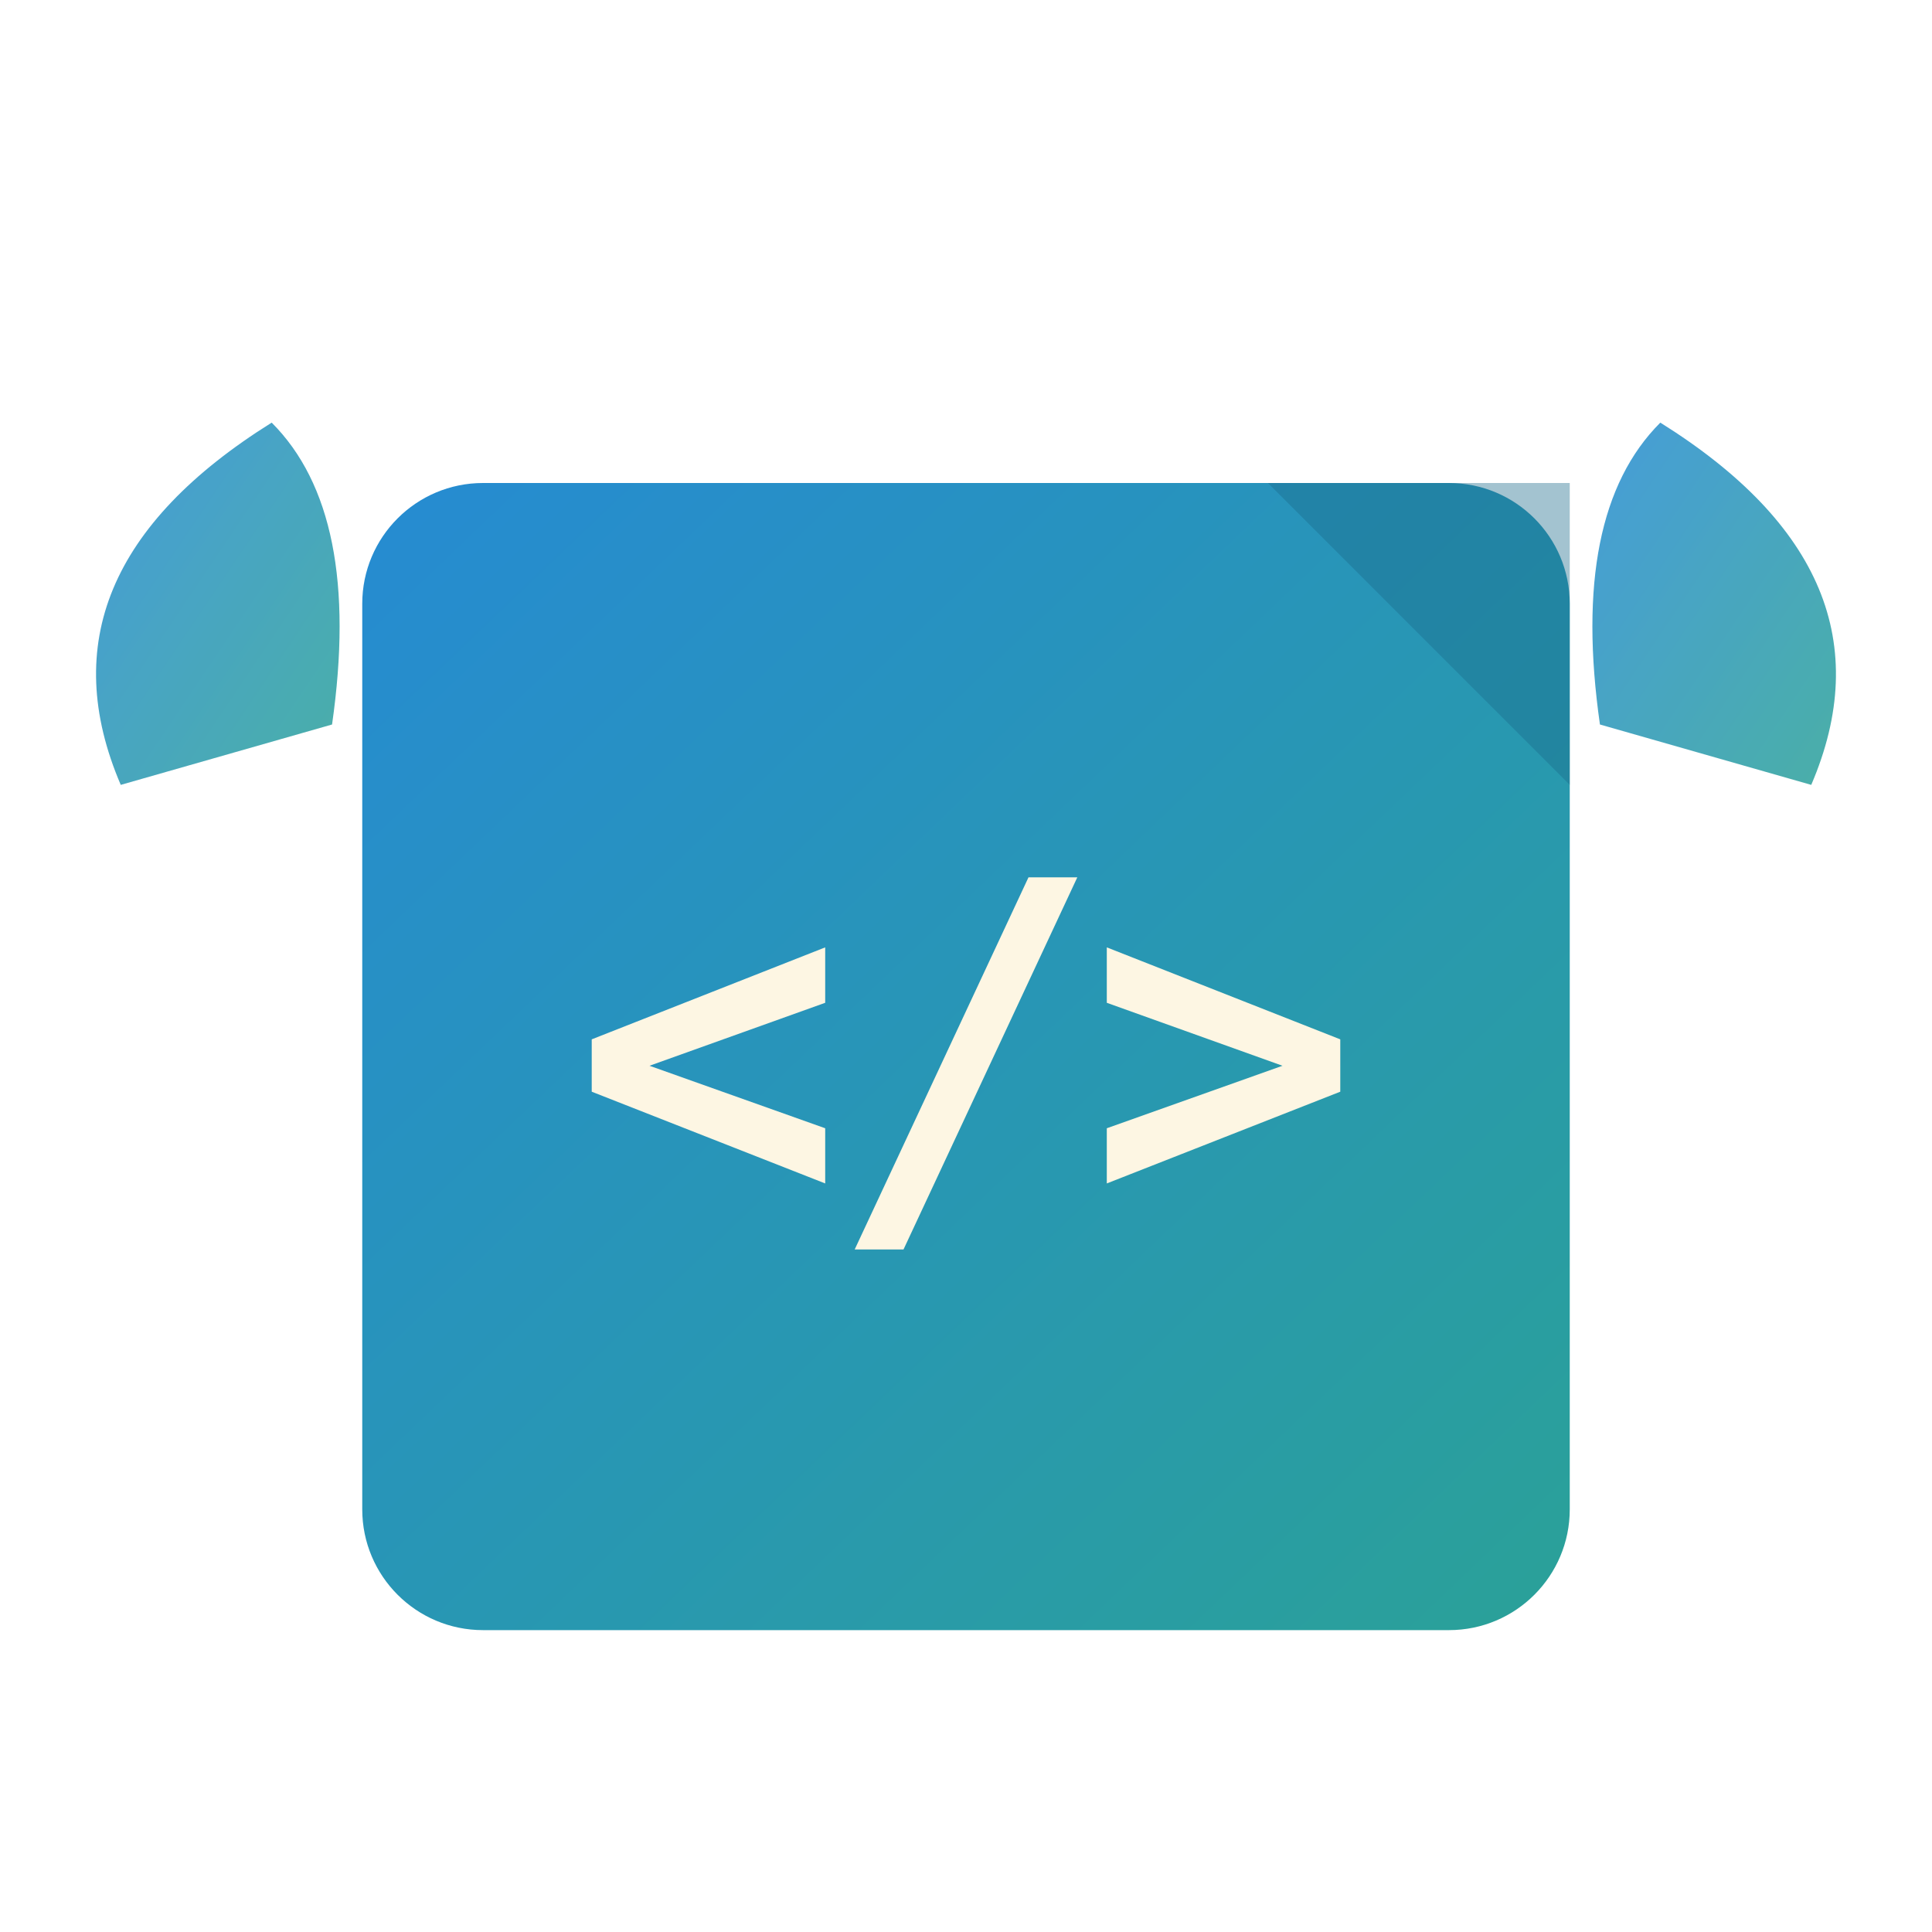
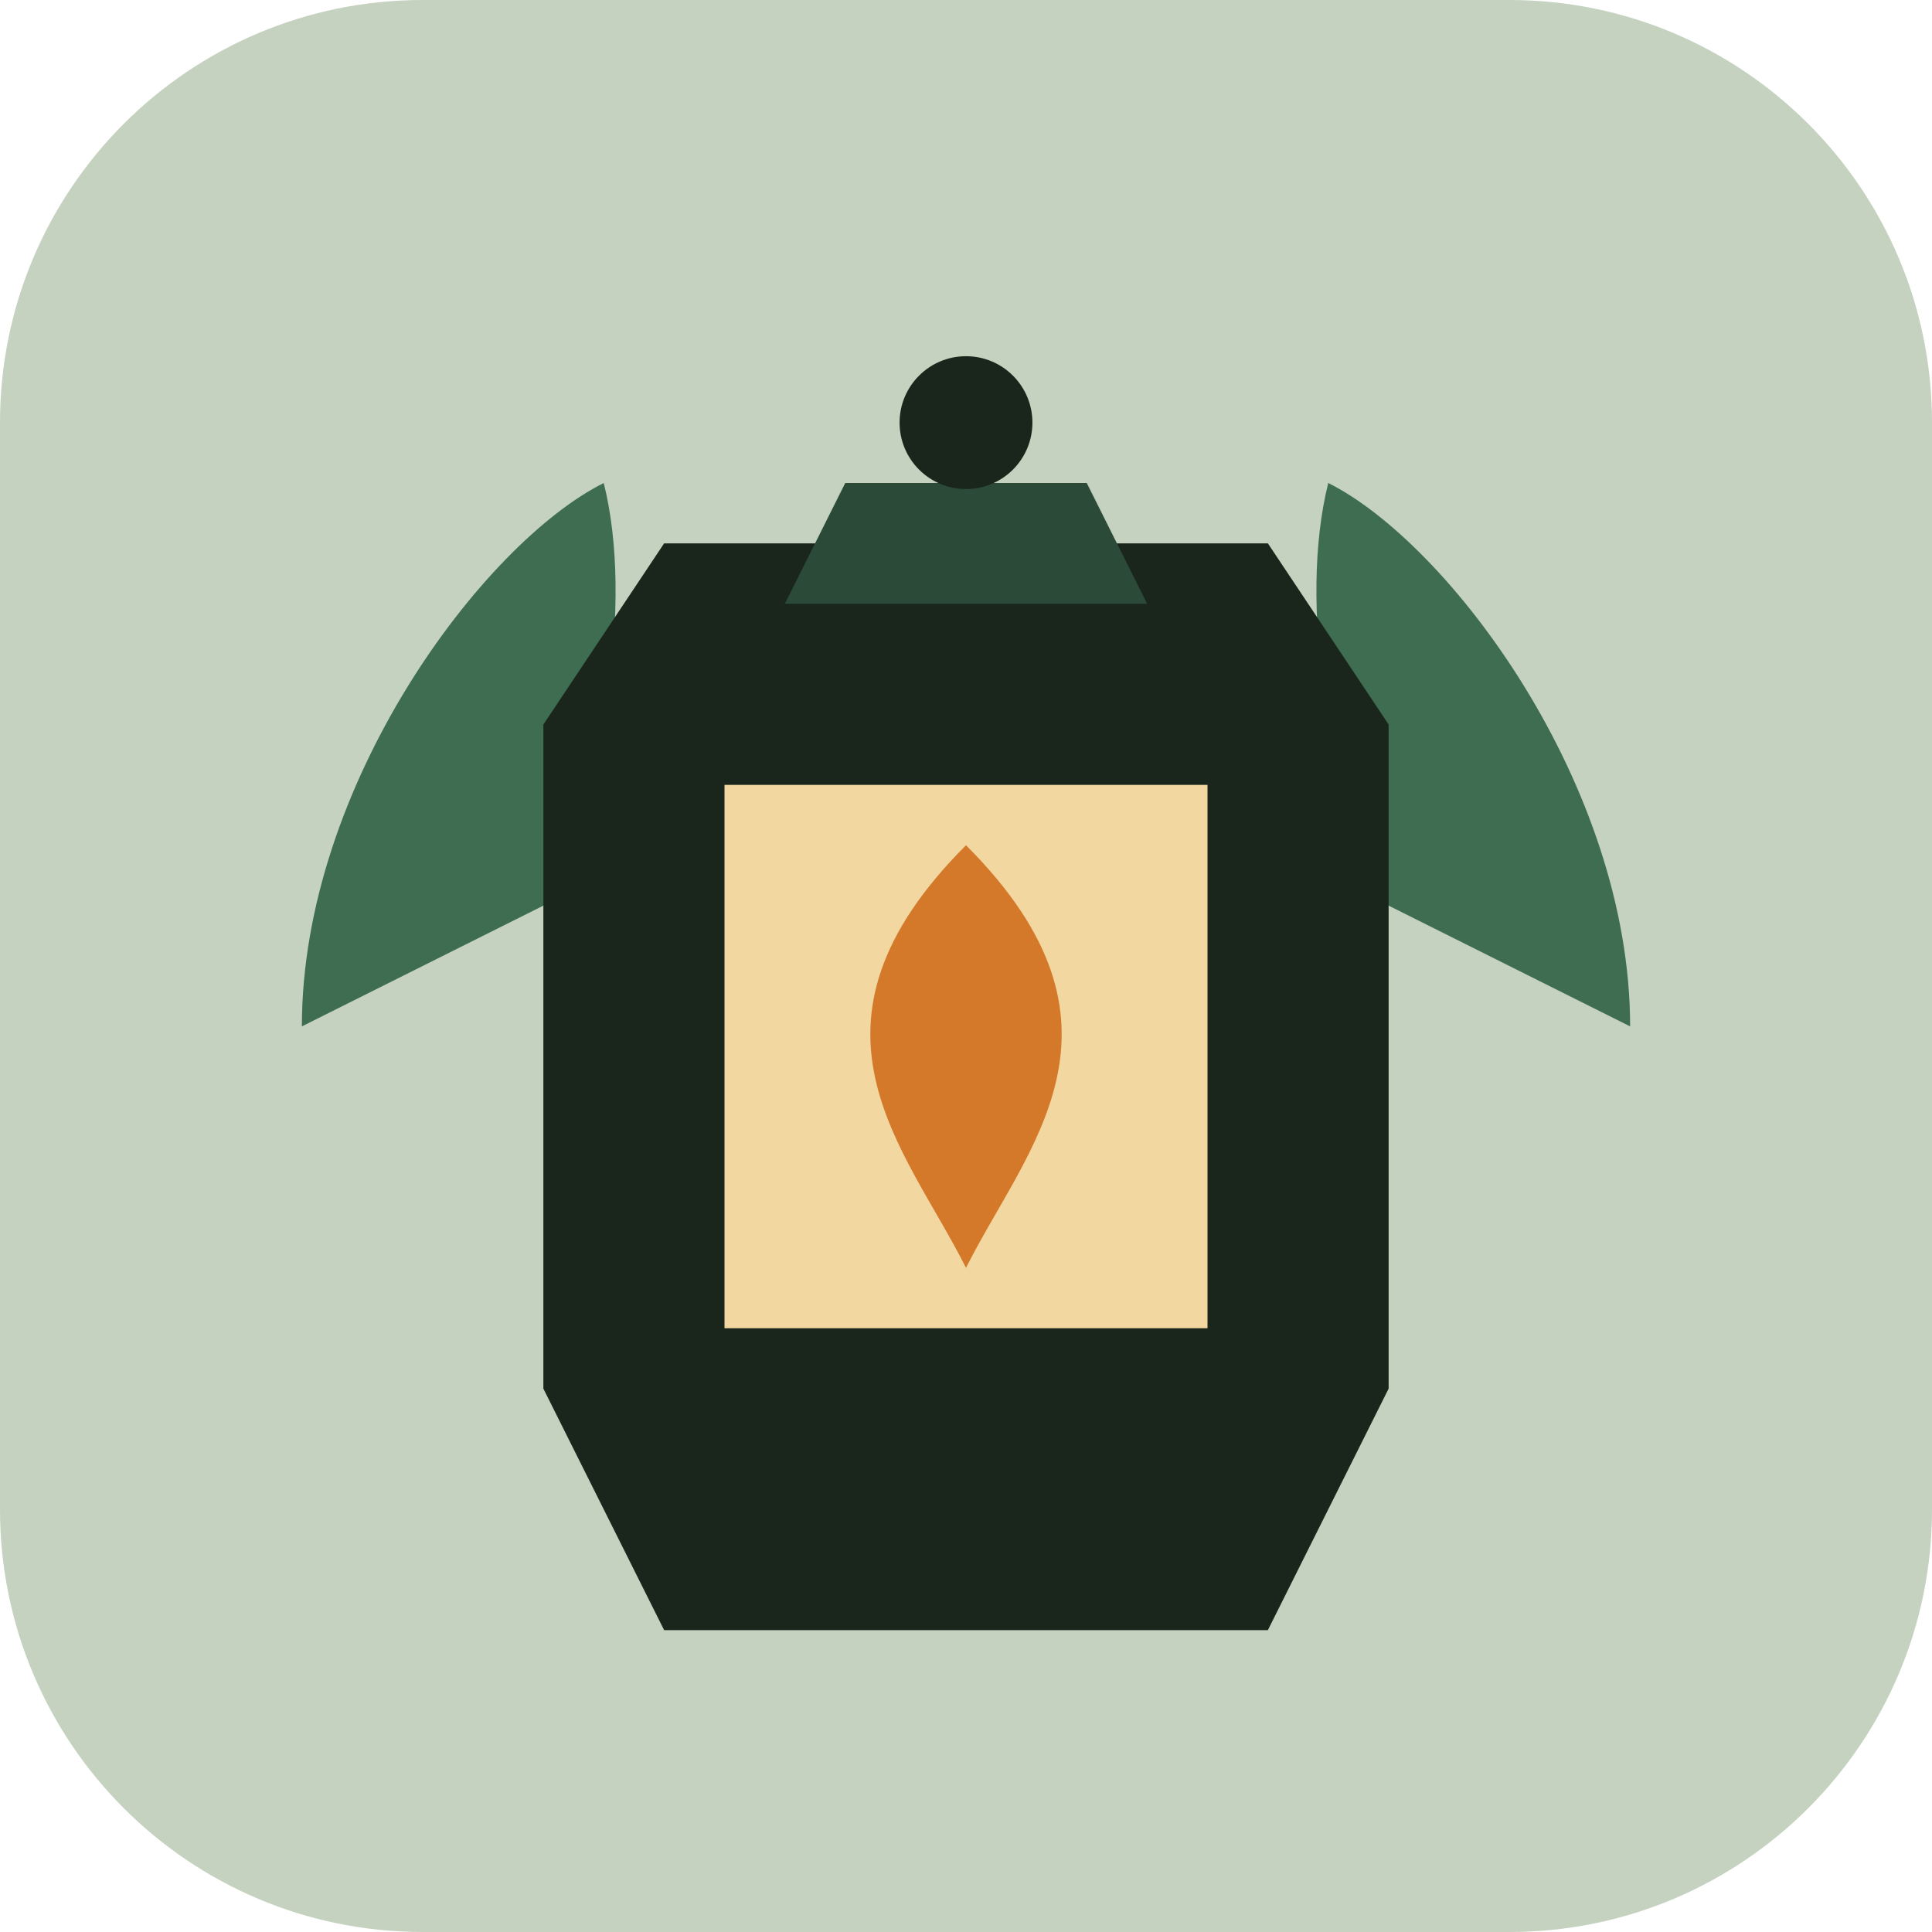
- <svg xmlns="http://www.w3.org/2000/svg" viewBox="0 0 128 128" width="128" height="128">
-   <defs>
-     <linearGradient id="grad" x1="0%" y1="0%" x2="100%" y2="100%">
-       <stop offset="0%" style="stop-color:#268bd2" />
-       <stop offset="100%" style="stop-color:#2aa198" />
-     </linearGradient>
-   </defs>
-   <path d="M8 52 Q2 38 18 28 Q24 34 22 48 Z" fill="url(#grad)" opacity="0.85" />
-   <path d="M120 52 Q126 38 110 28 Q104 34 106 48 Z" fill="url(#grad)" opacity="0.85" />
-   <rect x="24" y="32" width="80" height="76" rx="8" ry="8" fill="url(#grad)" />
-   <path d="M84 32 L104 32 L104 52 Z" fill="#1a6a8a" opacity="0.4" />
-   <text x="64" y="80" text-anchor="middle" font-family="monospace" font-weight="bold" font-size="30" fill="#fdf6e3" letter-spacing="-1">&lt;/&gt;</text>
+ <svg xmlns="http://www.w3.org/2000/svg" viewBox="0 0 64 64" width="64" height="64" role="img" aria-label="doxyYoda lantern">
+   <rect width="64" height="64" rx="14" fill="#c5d2c0" />
+   <path d="M10 34c0-8 6-16 10-18 1 4 0 10-2 14z" fill="#3f6d52" />
+   <path d="M54 34c0-8-6-16-10-18-1 4 0 10 2 14z" fill="#3f6d52" />
+   <path d="M22 18h20l4 6v22l-4 8H22l-4-8V24z" fill="#1a261c" />
+   <path d="M24 26h16v18H24z" fill="#f3d7a0" />
+   <path d="M32 42c2-4 6-8 0-14-6 6-2 10 0 14z" fill="#d4782a" />
+   <path d="M28 16h8l2 4h-12z" fill="#2c4a38" />
+   <circle cx="32" cy="14" r="2.2" fill="#1a261c" />
</svg>
